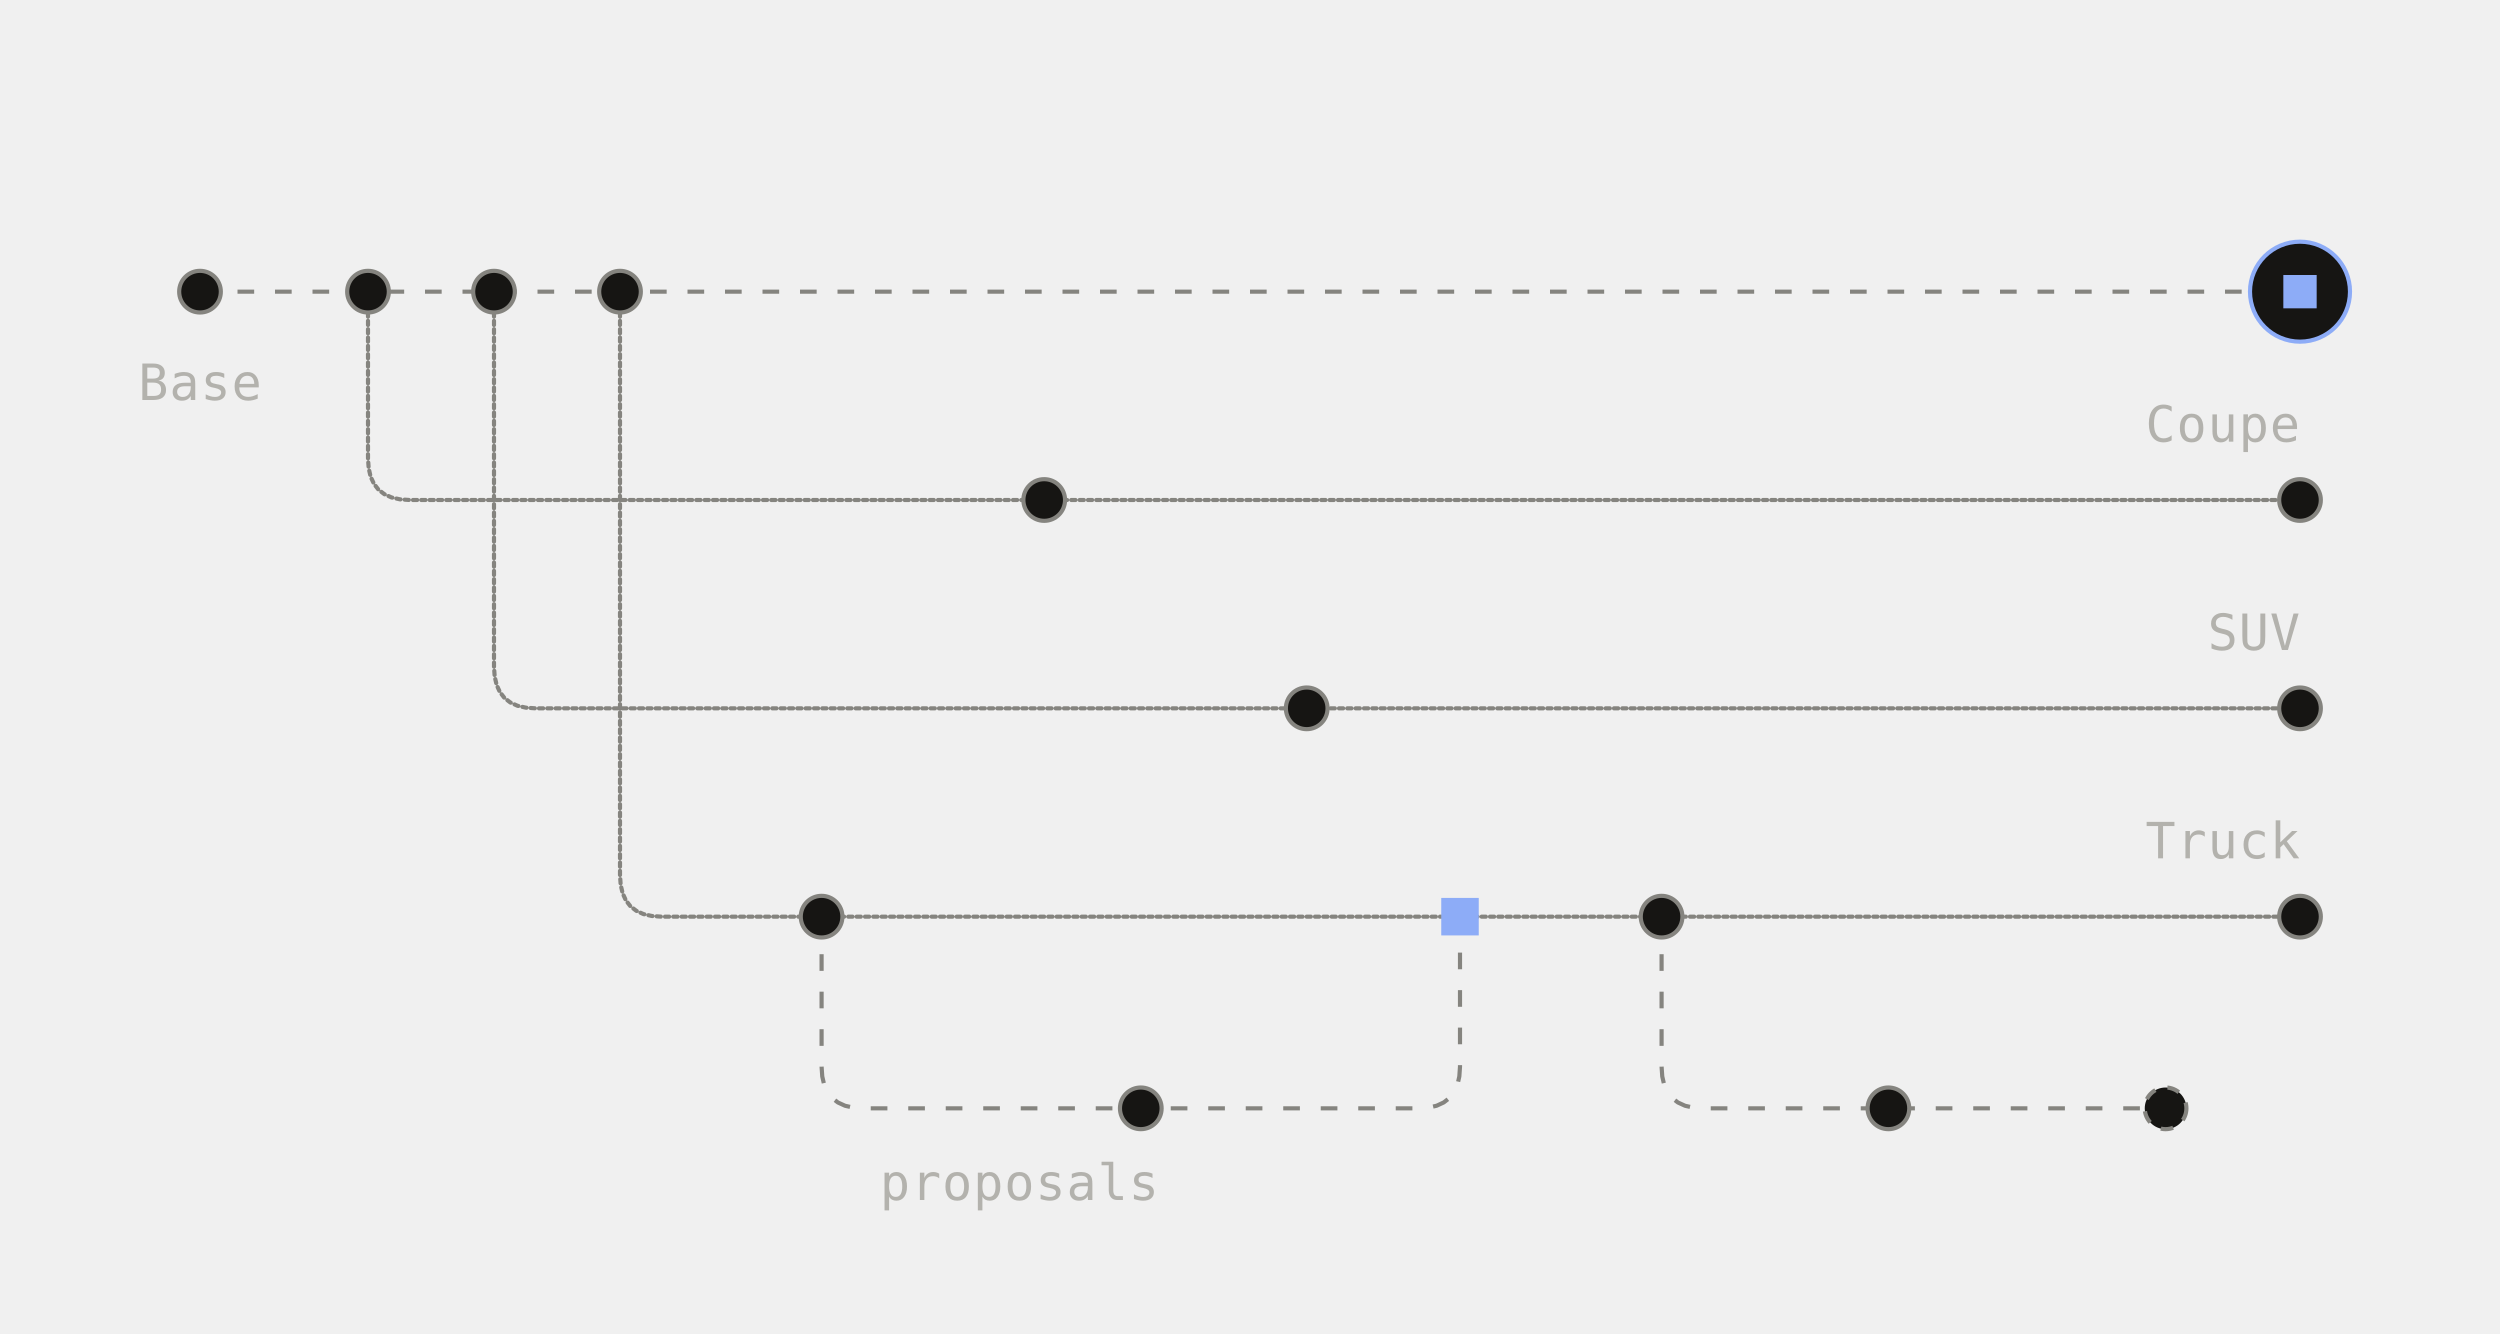
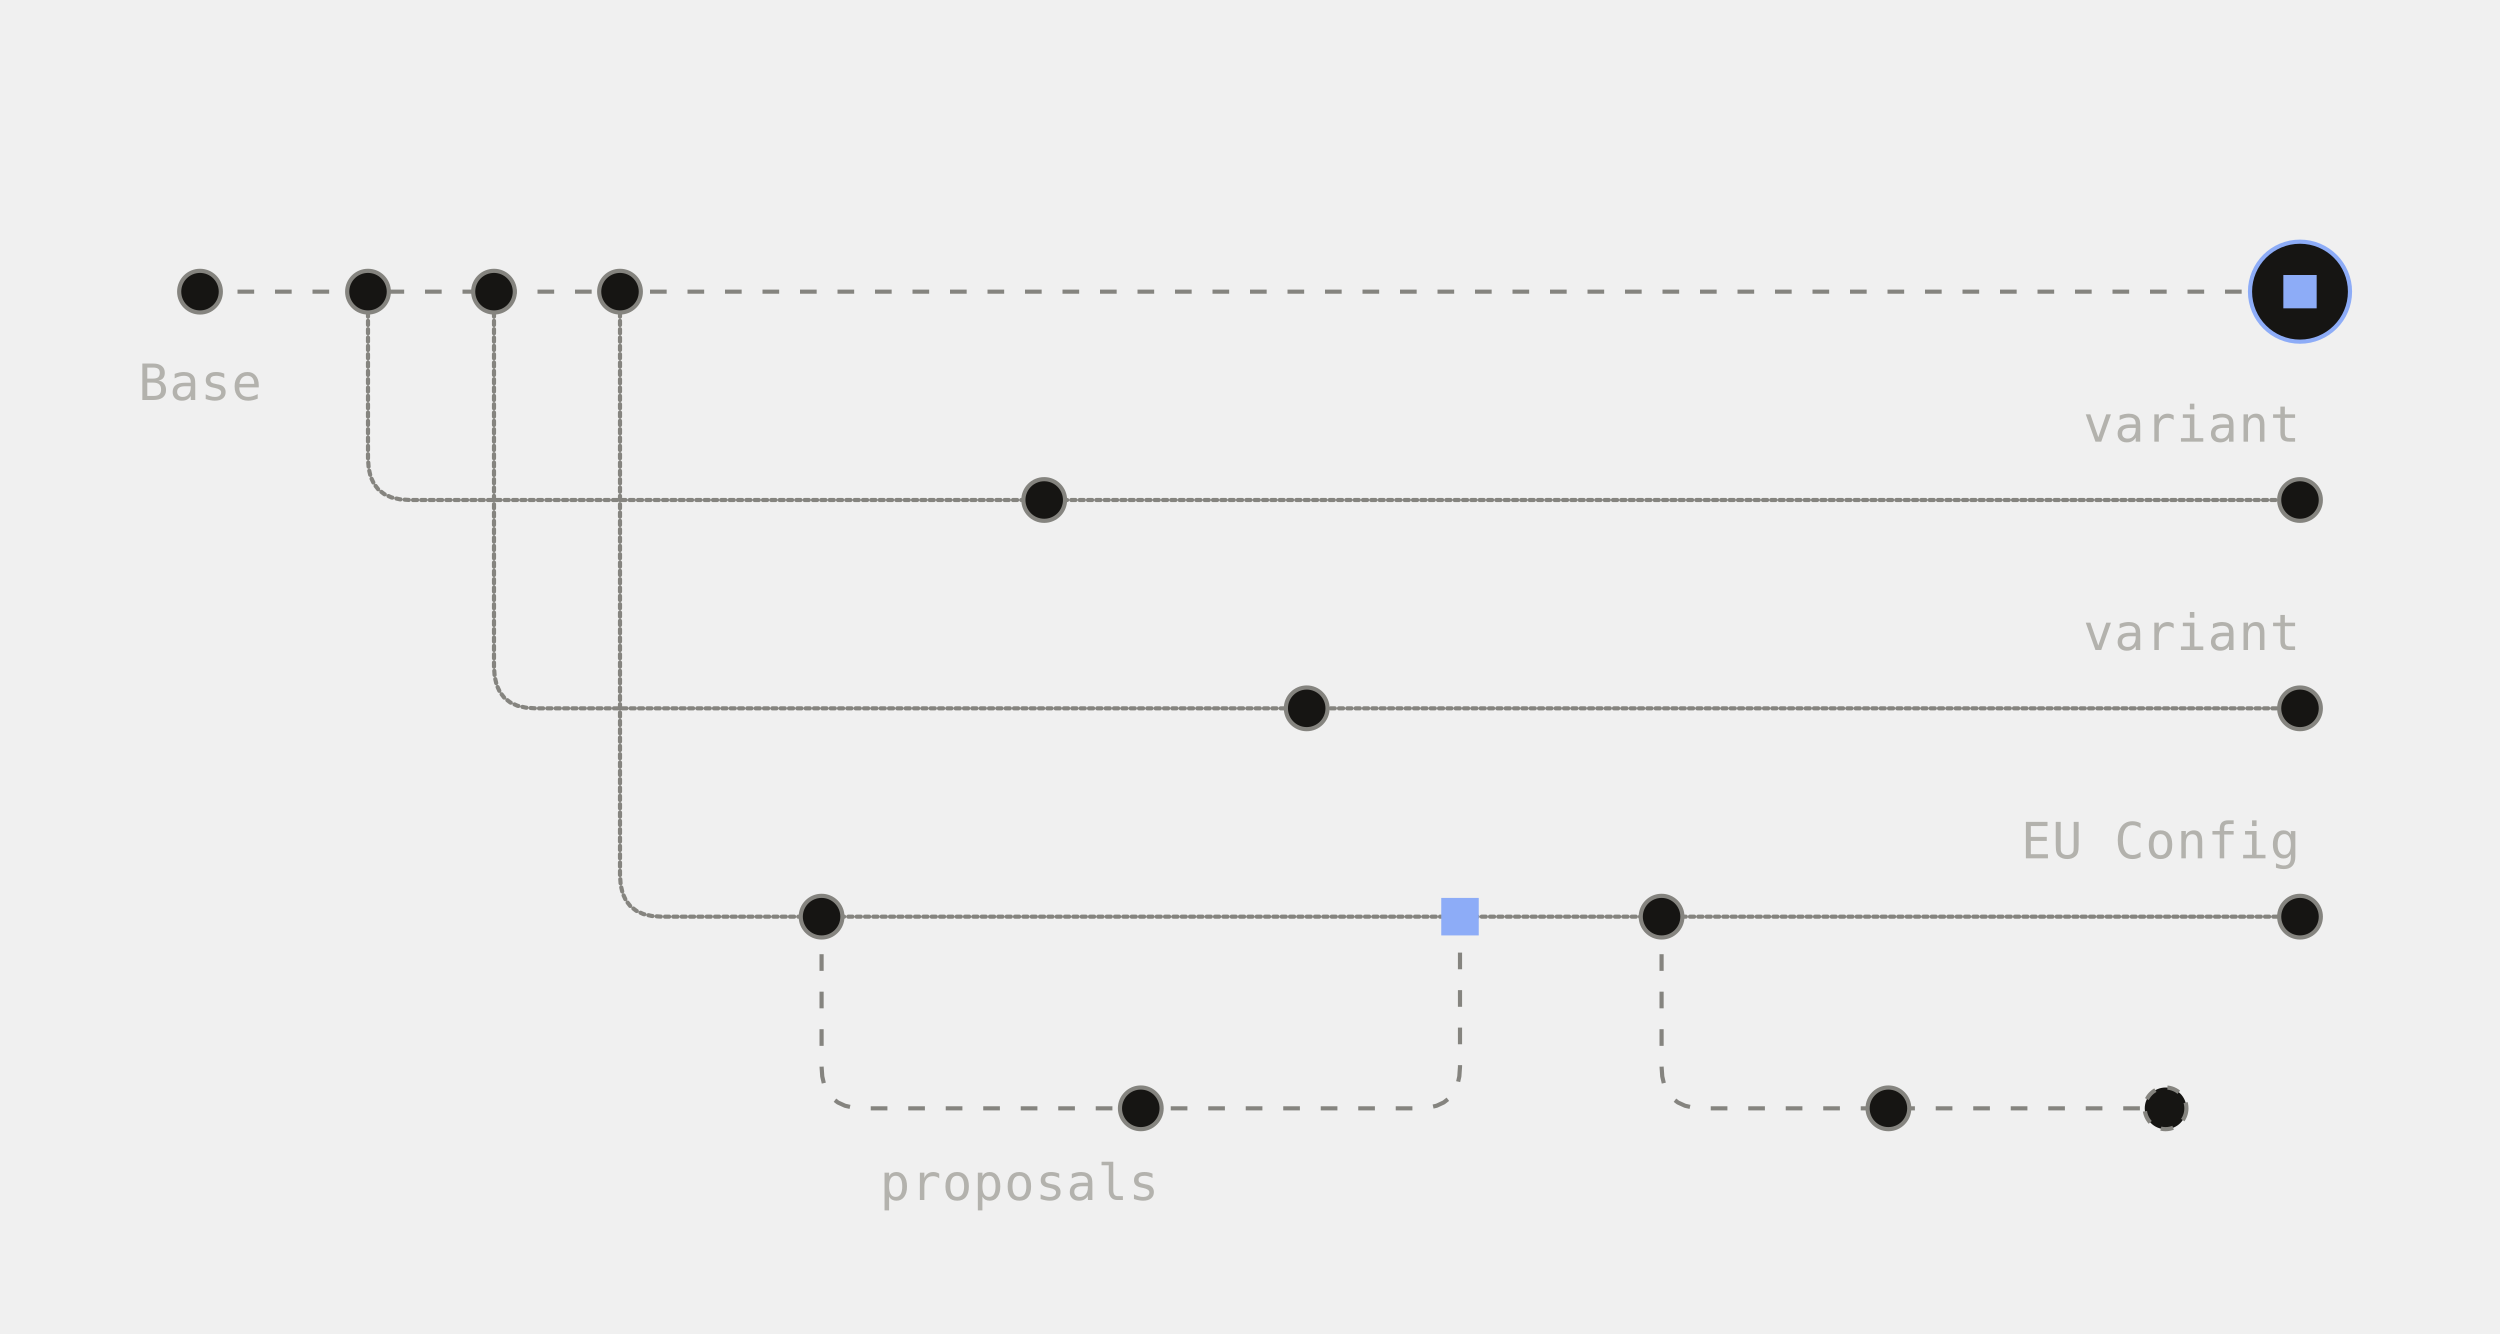
<svg xmlns="http://www.w3.org/2000/svg" width="600" height="320" viewBox="0 0 600 320" fill="none" role="img" class="fipcvz8">
  <style>.fipcvz8-p,.fipcvz8-f,.fipcvz8-r{transform-box:fill-box;transform-origin:center;animation-fill-mode:both}
.fipcvz8-p{animation-name:fipcvz8-pop;animation-duration:0.6s;animation-timing-function:cubic-bezier(.34,1.56,.64,1)}
@supports (animation-timing-function:linear(0,1)){.fipcvz8-p{animation-timing-function:linear(0, 0.083, 0.269, 0.487, 0.691, 0.855, 0.972, 1.043, 1.078, 1.086, 1.078, 1.061, 1.043, 1.025, 1.011, 1.002, 0.996, 0.993, 0.993, 0.993, 0.995, 0.996, 0.998, 0.999, 1)}}
.fipcvz8-f{animation-name:fipcvz8-fade;animation-duration:0.5s;animation-timing-function:ease-out}
.fipcvz8-r{animation-name:fipcvz8-rise;animation-duration:.7s;animation-timing-function:cubic-bezier(0.22,1,0.36,1)}
.fipcvz8-d{animation-name:fipcvz8-draw;animation-timing-function:cubic-bezier(0.65,0,0.35,1);animation-fill-mode:both}
.fipcvz8-m{animation:fipcvz8-march 2.6s linear infinite}
.fipcvz8-pulse{animation:fipcvz8-pulse 2.4s ease-in-out infinite}
@keyframes fipcvz8-pop{from{transform:scale(0);opacity:0}to{transform:scale(1);opacity:1}}
@keyframes fipcvz8-fade{from{opacity:0}to{opacity:1}}
@keyframes fipcvz8-rise{from{opacity:0;transform:translateY(6px)}to{opacity:1;transform:none}}
@keyframes fipcvz8-draw{from{stroke-dashoffset:1}to{stroke-dashoffset:0}}
@keyframes fipcvz8-march{from{stroke-dashoffset:0}to{stroke-dashoffset:-18}}
@keyframes fipcvz8-pulse{0%,100%{opacity:1}50%{opacity:.35}}
@media (prefers-reduced-motion:reduce){.fipcvz8 *{animation:none!important}.fipcvz8 .fipcvz8-d{stroke-dashoffset:0}.fipcvz8 .fipcvz8-t{display:none}}</style>
  <defs>
    <mask id="fipcvz8-k0" maskUnits="userSpaceOnUse" x="-600" y="-320" width="1800" height="960">
      <path d="M48 70L552 70" stroke="#fff" stroke-width="7" fill="none" stroke-linecap="round" stroke-linejoin="round" pathLength="1" stroke-dasharray="1 1" stroke-dashoffset="1" class="fipcvz8-d" style="animation-duration:0.9s;animation-delay:0.05s" />
    </mask>
    <mask id="fipcvz8-k1" maskUnits="userSpaceOnUse" x="-600" y="-320" width="1800" height="960">
      <path d="M197.18 220L197.18 256L197.34 258.34L197.81 260.38L198.59 262.09L199.68 263.5L201.09 264.59L202.81 265.38L204.84 265.84L207.18 266L340.4 266L342.74 265.84L344.78 265.38L346.49 264.59L347.9 263.5L348.99 262.09L349.78 260.38L350.24 258.34L350.4 256L350.4 220" stroke="#fff" stroke-width="7" fill="none" stroke-linecap="round" stroke-linejoin="round" pathLength="1" stroke-dasharray="1 1" stroke-dashoffset="1" class="fipcvz8-d" style="animation-duration:0.9s;animation-delay:1.11s" />
    </mask>
    <mask id="fipcvz8-k2" maskUnits="userSpaceOnUse" x="-600" y="-320" width="1800" height="960">
      <path d="M398.78 220L398.78 256L398.94 258.34L399.41 260.38L400.19 262.09L401.28 263.5L402.69 264.59L404.41 265.38L406.44 265.84L408.78 266L519.74 266" stroke="#fff" stroke-width="7" fill="none" stroke-linecap="round" stroke-linejoin="round" pathLength="1" stroke-dasharray="1 1" stroke-dashoffset="1" class="fipcvz8-d" style="animation-duration:0.63s;animation-delay:1.43s" />
    </mask>
  </defs>
  <path d="M48 70L552 70" fill="none" stroke="#85847F" stroke-width="1" stroke-dasharray="4 5" stroke-linejoin="round" mask="url(#fipcvz8-k0)" class="fipcvz8-m" />
  <path d="M88.32 70L88.32 110L88.48 112.34L88.94 114.38L89.73 116.09L90.82 117.5L92.23 118.59L93.95 119.38L95.98 119.84L98.32 120L552 120" fill="none" stroke="#85847F" stroke-width="1" stroke-dasharray="1 1" stroke-linecap="round" stroke-linejoin="round" pathLength="1" stroke-dashoffset="1" class="fipcvz8-d" style="animation-duration:0.9s;animation-delay:0.17s" />
  <path d="M118.56 70L118.56 160L118.72 162.34L119.19 164.38L119.97 166.09L121.06 167.5L122.47 168.59L124.19 169.38L126.22 169.84L128.56 170L552 170" fill="none" stroke="#85847F" stroke-width="1" stroke-dasharray="1 1" stroke-linecap="round" stroke-linejoin="round" pathLength="1" stroke-dashoffset="1" class="fipcvz8-d" style="animation-duration:0.9s;animation-delay:0.21s" />
  <path d="M148.8 70L148.8 210L148.96 212.34L149.43 214.38L150.21 216.09L151.3 217.5L152.71 218.59L154.43 219.38L156.46 219.84L158.8 220L552 220" fill="none" stroke="#85847F" stroke-width="1" stroke-dasharray="1 1" stroke-linecap="round" stroke-linejoin="round" pathLength="1" stroke-dashoffset="1" class="fipcvz8-d" style="animation-duration:0.9s;animation-delay:0.25s" />
  <path d="M148.8 220L552 220" fill="none" stroke-dasharray="1 1" stroke-linecap="round" stroke-linejoin="round" pathLength="1" stroke-dashoffset="1" class="fipcvz8-d" style="animation-duration:0.9s;animation-delay:0.97s" />
  <path d="M197.18 220L197.18 256L197.34 258.34L197.81 260.38L198.59 262.09L199.68 263.5L201.09 264.59L202.81 265.38L204.84 265.84L207.18 266L340.4 266L342.74 265.84L344.78 265.38L346.49 264.59L347.9 263.5L348.99 262.09L349.78 260.38L350.24 258.34L350.4 256L350.4 220" fill="none" stroke="#85847F" stroke-width="1" stroke-dasharray="4 5" stroke-linejoin="round" mask="url(#fipcvz8-k1)" class="fipcvz8-m" />
  <path d="M398.78 220L398.78 256L398.94 258.34L399.41 260.38L400.19 262.09L401.28 263.5L402.69 264.59L404.41 265.38L406.44 265.84L408.78 266L519.74 266" fill="none" stroke="#85847F" stroke-width="1" stroke-dasharray="4 5" stroke-linejoin="round" mask="url(#fipcvz8-k2)" class="fipcvz8-m" />
  <g class="fipcvz8-p" style="animation-delay:0.13s">
    <circle cx="88.32" cy="70" r="5" fill="#161513" stroke="#85847F" stroke-width="1" />
  </g>
  <g class="fipcvz8-p" style="animation-delay:0.45s">
    <circle cx="250.61" cy="120" r="5" fill="#161513" stroke="#85847F" stroke-width="1" />
  </g>
  <g class="fipcvz8-p" style="animation-delay:0.82s">
    <circle cx="552" cy="120" r="5" fill="#161513" stroke="#85847F" stroke-width="1" />
  </g>
  <g class="fipcvz8-p" style="animation-delay:0.17s">
    <circle cx="118.56" cy="70" r="5" fill="#161513" stroke="#85847F" stroke-width="1" />
  </g>
  <g class="fipcvz8-p" style="animation-delay:0.58s">
    <circle cx="313.61" cy="170" r="5" fill="#161513" stroke="#85847F" stroke-width="1" />
  </g>
  <g class="fipcvz8-p" style="animation-delay:0.86s">
    <circle cx="552" cy="170" r="5" fill="#161513" stroke="#85847F" stroke-width="1" />
  </g>
  <g class="fipcvz8-p" style="animation-delay:0.2s">
    <circle cx="148.8" cy="70" r="5" fill="#161513" stroke="#85847F" stroke-width="1" />
  </g>
  <g class="fipcvz8-p" style="animation-delay:0.9s">
    <circle cx="552" cy="220" r="5" fill="#161513" stroke="#85847F" stroke-width="1" />
  </g>
  <g class="fipcvz8-p" style="animation-delay:0.68s">
    <circle cx="552" cy="70" r="12" fill="#161513" stroke="#8DACF7" stroke-width="1" />
    <rect x="548" y="66" width="8" height="8" fill="#8DACF7" />
  </g>
  <g class="fipcvz8-p" style="animation-delay:0.1s">
    <circle cx="48" cy="70" r="5" fill="#161513" stroke="#85847F" stroke-width="1" />
  </g>
  <g class="fipcvz8-p" style="animation-delay:1.07s">
    <circle cx="197.18" cy="220" r="5" fill="#161513" stroke="#85847F" stroke-width="1" />
  </g>
  <g class="fipcvz8-p" style="animation-delay:1.45s">
    <circle cx="273.79" cy="266" r="5" fill="#161513" stroke="#85847F" stroke-width="1" />
  </g>
  <g class="fipcvz8-p" style="animation-delay:1.76s">
    <rect x="345.9" y="215.5" width="9" height="9" fill="#8DACF7" />
  </g>
  <g class="fipcvz8-p" style="animation-delay:1.39s">
    <circle cx="398.78" cy="220" r="5" fill="#161513" stroke="#85847F" stroke-width="1" />
  </g>
  <g class="fipcvz8-p" style="animation-delay:1.72s">
    <circle cx="453.22" cy="266" r="5" fill="#161513" stroke="#85847F" stroke-width="1" />
  </g>
  <g class="fipcvz8-p" style="animation-delay:1.9s">
    <circle cx="519.74" cy="266" r="5" fill="#161513" stroke="#85847F" stroke-width="1" stroke-dasharray="3 3" />
  </g>
  <g class="fipcvz8-f" style="animation-delay:1.97s">
    <text x="48" y="96" fill="#B3B2AD" font-family="'Commit Mono', 'IBM Plex Mono', ui-monospace, SFMono-Regular, Menlo, monospace" font-size="12" text-anchor="middle" letter-spacing="0.24">Base</text>
  </g>
  <g class="fipcvz8-f" style="animation-delay:2.04s">
    <text x="211.18" y="288" fill="#B3B2AD" font-family="'Commit Mono', 'IBM Plex Mono', ui-monospace, SFMono-Regular, Menlo, monospace" font-size="12" text-anchor="start" letter-spacing="0.24">proposals</text>
  </g>
  <g class="fipcvz8-f" style="animation-delay:2.11s">
-     <text x="552" y="106" fill="#B3B2AD" font-family="'Commit Mono', 'IBM Plex Mono', ui-monospace, SFMono-Regular, Menlo, monospace" font-size="12" text-anchor="end" letter-spacing="0.24">Coupe</text>
+     <text x="552" y="106" fill="#B3B2AD" font-family="'Commit Mono', 'IBM Plex Mono', ui-monospace, SFMono-Regular, Menlo, monospace" font-size="12" text-anchor="end" letter-spacing="0.24">variant</text>
  </g>
  <g class="fipcvz8-f" style="animation-delay:2.18s">
-     <text x="552" y="156" fill="#B3B2AD" font-family="'Commit Mono', 'IBM Plex Mono', ui-monospace, SFMono-Regular, Menlo, monospace" font-size="12" text-anchor="end" letter-spacing="0.24">SUV</text>
+     <text x="552" y="156" fill="#B3B2AD" font-family="'Commit Mono', 'IBM Plex Mono', ui-monospace, SFMono-Regular, Menlo, monospace" font-size="12" text-anchor="end" letter-spacing="0.24">variant</text>
  </g>
  <g class="fipcvz8-f" style="animation-delay:2.25s">
-     <text x="552" y="206" fill="#B3B2AD" font-family="'Commit Mono', 'IBM Plex Mono', ui-monospace, SFMono-Regular, Menlo, monospace" font-size="12" text-anchor="end" letter-spacing="0.24">Truck</text>
+     <text x="552" y="206" fill="#B3B2AD" font-family="'Commit Mono', 'IBM Plex Mono', ui-monospace, SFMono-Regular, Menlo, monospace" font-size="12" text-anchor="end" letter-spacing="0.24">EU Config</text>
  </g>
</svg>
